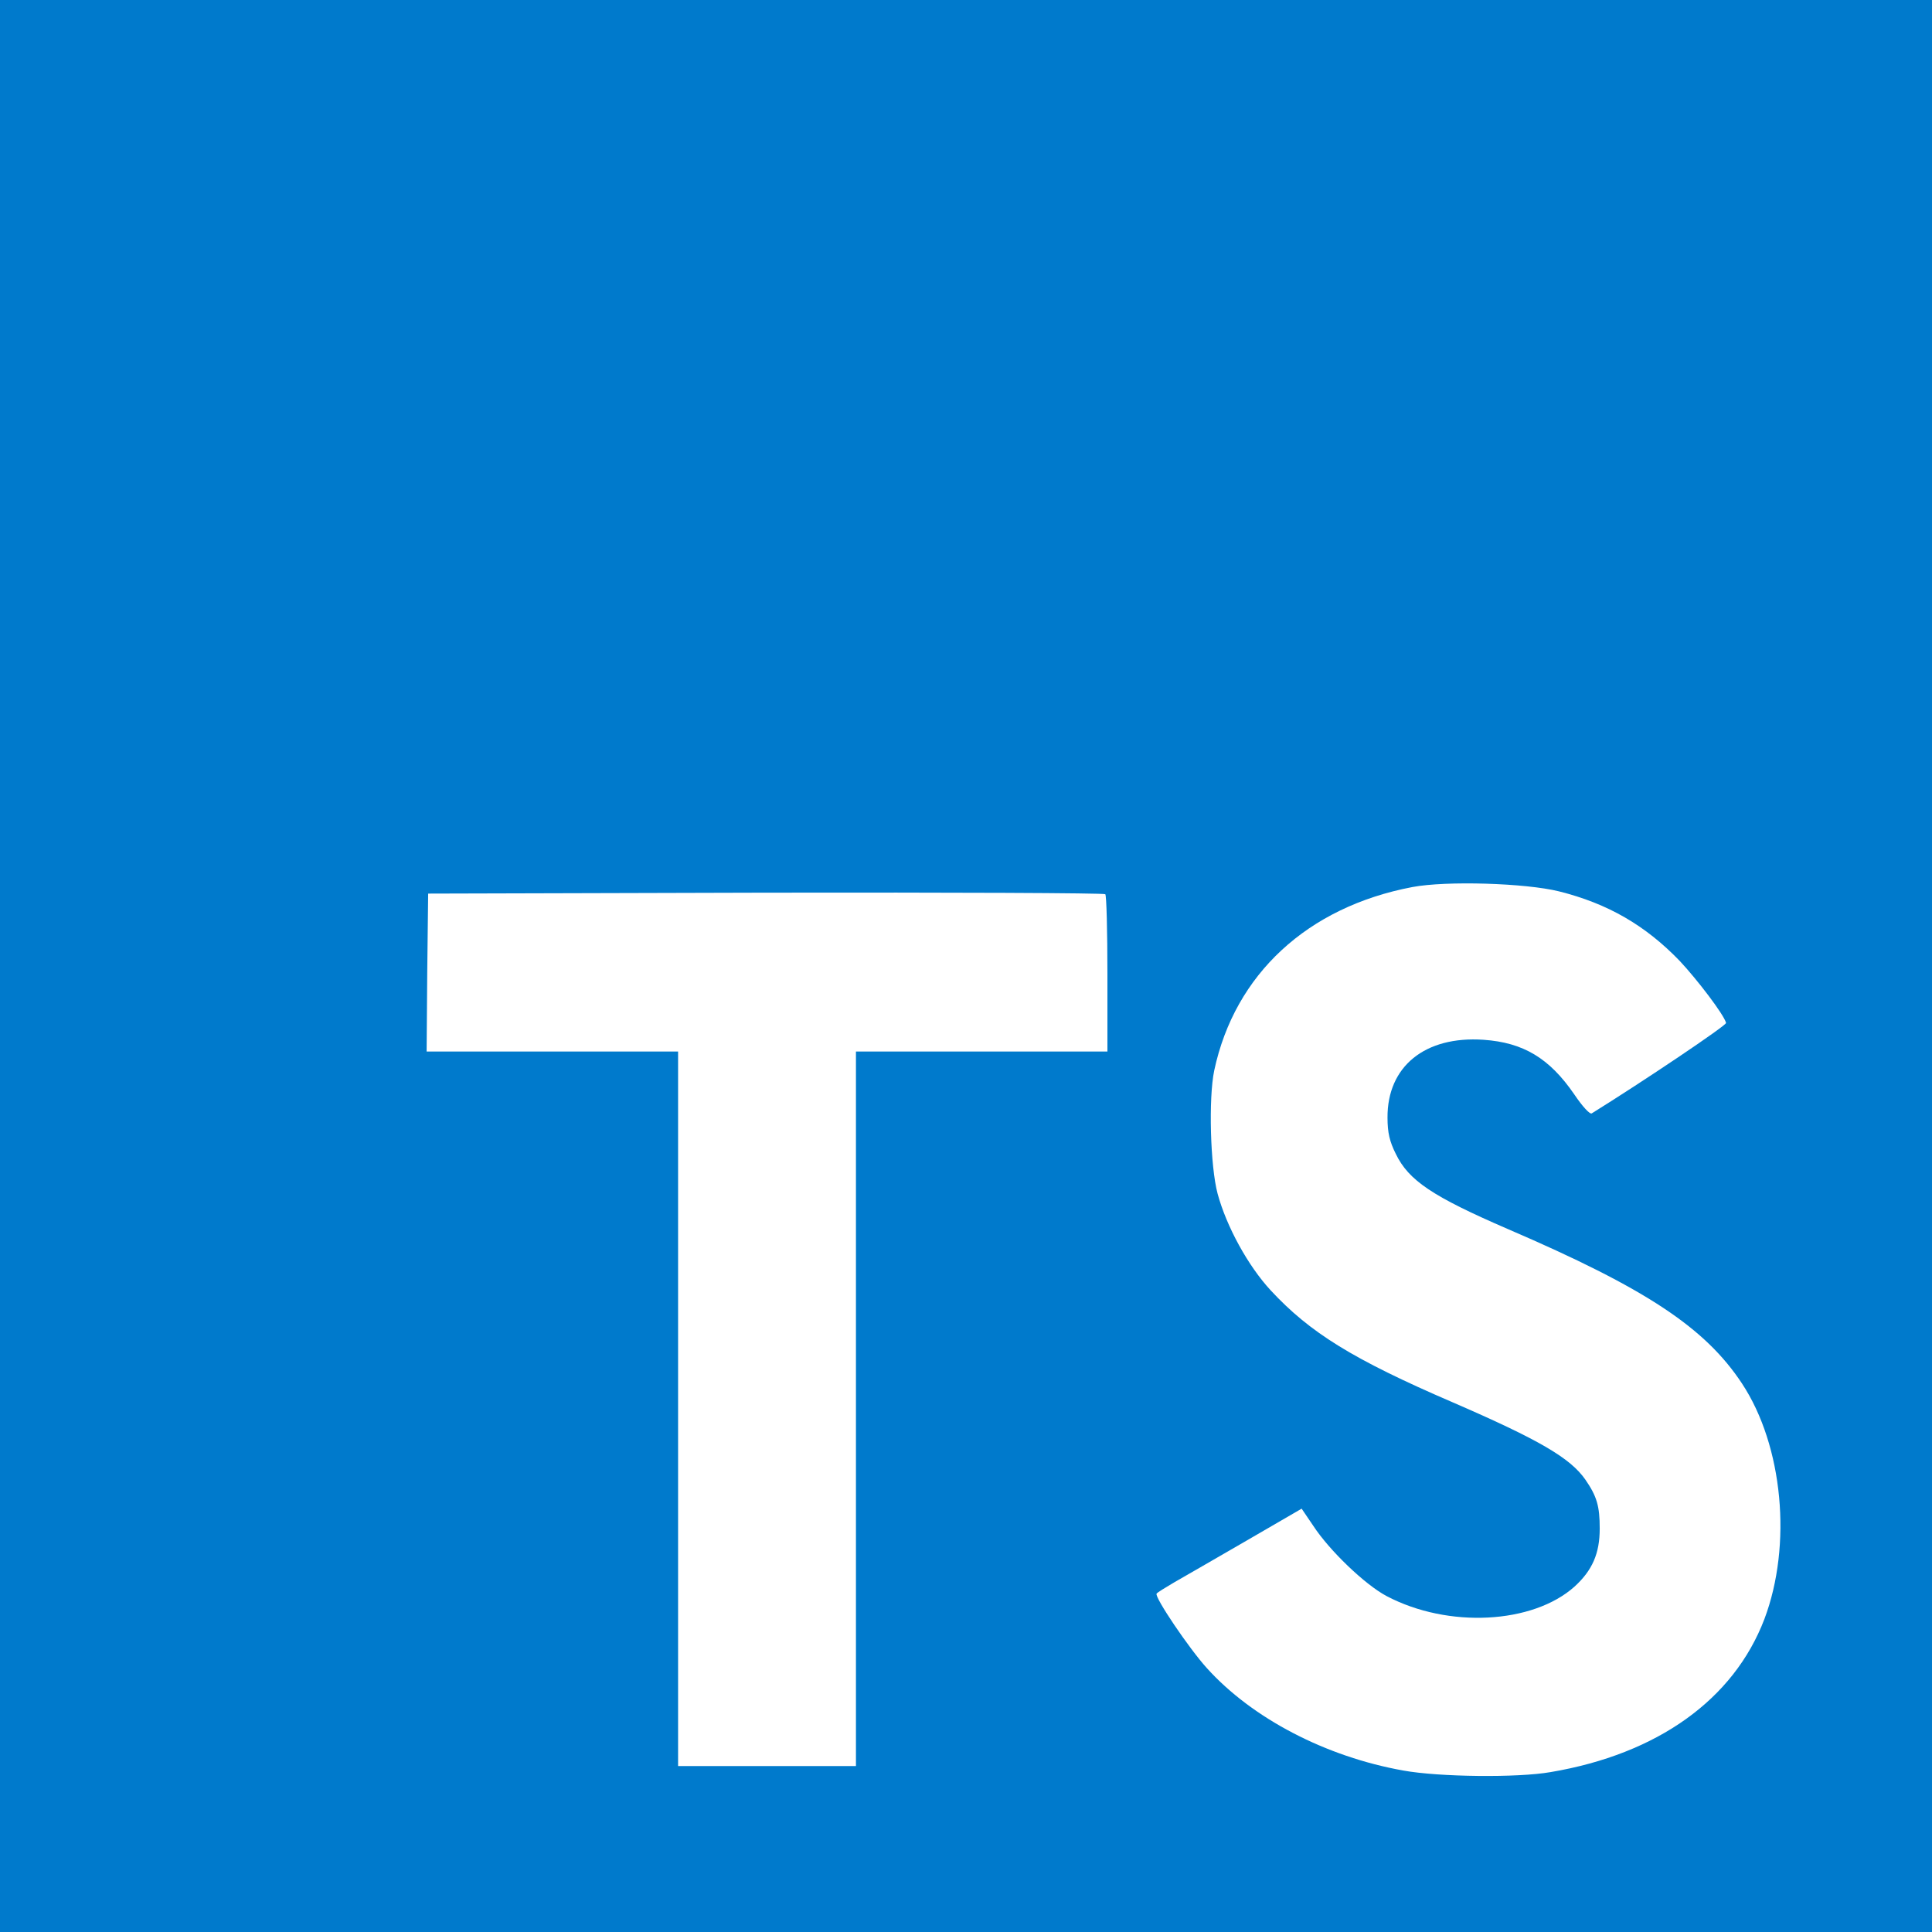
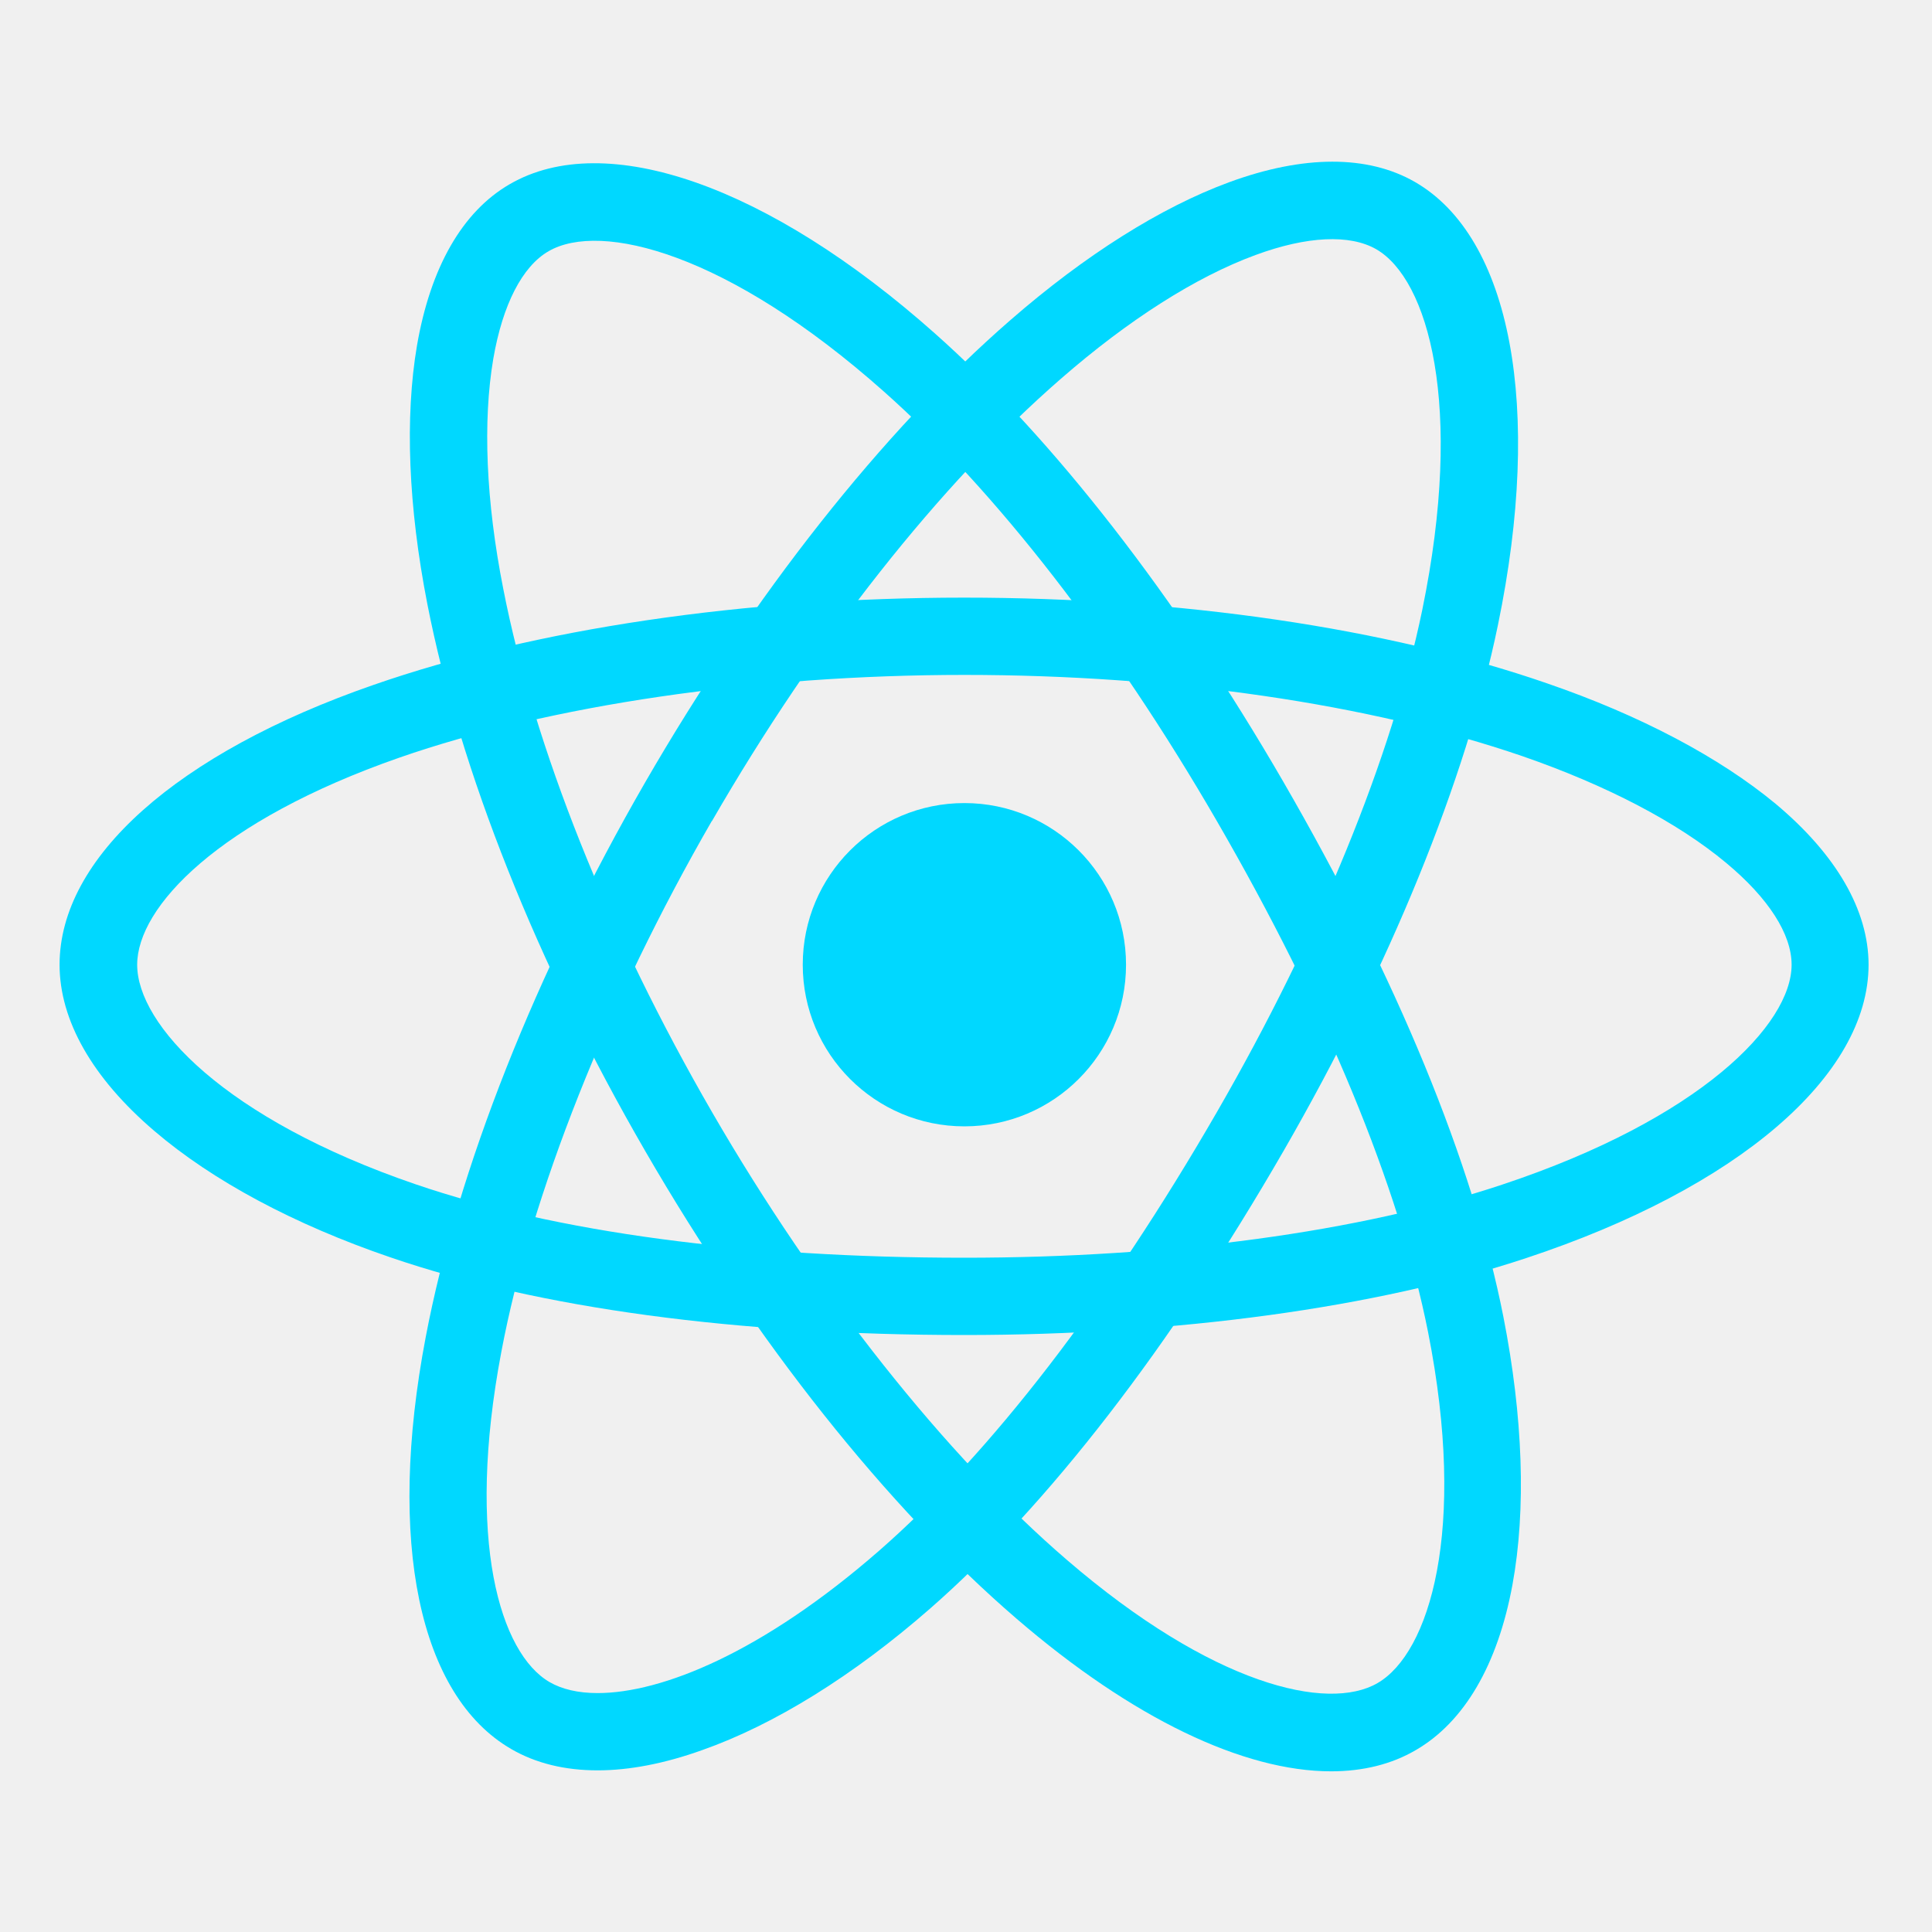
- <svg xmlns="http://www.w3.org/2000/svg" width="256px" height="256px" viewBox="0 0 256 256" version="1.1" preserveAspectRatio="xMidYMid">
+ <svg xmlns="http://www.w3.org/2000/svg" id="Layer_2" style="enable-background:new 0 0 600 600;" version="1.1" viewBox="0 0 600 600" xml:space="preserve">
+   <style type="text/css">
+ 	.st0{fill:#00D8FF;}
+ </style>
+   <circle class="st0" cx="299.5" cy="299.6" r="50.2" />
  <g>
-     <polygon fill="#007ACC" transform="translate(128, 128) scale(1, -1) translate(-128, -128) " points="0 128 0 0 128 0 256 0 256 128 256 256 128 256 0 256" />
-     <path d="M146.658,223.437 L146.739,212.953 L130.079,212.953 L113.419,212.953 L113.419,165.613 L113.419,118.274 L101.635,118.274 L89.851,118.274 L89.851,165.613 L89.851,212.953 L73.19,212.953 L56.53,212.953 L56.53,223.234 C56.53,228.923 56.652,233.677 56.814,233.799 C56.936,233.961 77.213,234.043 101.797,234.002 L146.536,233.88 L146.658,223.437 Z" fill="#FFFFFF" transform="translate(101.6346, 176.143) rotate(-180) translate(-101.6346, -176.143) " />
-     <path d="M206.567,234.272 C213.068,232.647 218.026,229.762 222.577,225.048 C224.934,222.529 228.428,217.937 228.713,216.84 C228.794,216.515 217.66,209.038 210.915,204.852 C210.671,204.69 209.696,205.746 208.598,207.372 C205.307,212.167 201.853,214.239 196.57,214.605 C188.809,215.133 183.811,211.07 183.852,204.284 C183.852,202.292 184.136,201.114 184.949,199.489 C186.656,195.953 189.825,193.84 199.781,189.533 C218.107,181.65 225.949,176.449 230.826,169.053 C236.271,160.804 237.49,147.638 233.792,137.845 C229.729,127.199 219.651,119.966 205.469,117.569 C201.081,116.797 190.678,116.918 185.965,117.772 C175.684,119.6 165.932,124.68 159.918,131.344 C157.561,133.945 152.969,140.731 153.254,141.218 C153.376,141.381 154.432,142.031 155.61,142.722 C156.748,143.372 161.056,145.851 165.119,148.207 L172.474,152.474 L174.018,150.198 C176.172,146.907 180.885,142.397 183.73,140.893 C191.897,136.586 203.113,137.195 208.639,142.153 C210.996,144.306 211.971,146.541 211.971,149.833 C211.971,152.799 211.605,154.099 210.061,156.334 C208.07,159.179 204.007,161.576 192.466,166.574 C179.26,172.263 173.571,175.798 168.37,181.406 C165.363,184.657 162.518,189.858 161.34,194.206 C160.365,197.823 160.121,206.884 160.893,210.541 C163.616,223.301 173.246,232.2 187.143,234.841 C191.654,235.694 202.137,235.369 206.567,234.272 Z" fill="#FFFFFF" transform="translate(194.5785, 176.1902) scale(1, -1) translate(-194.5785, -176.1902) " />
+     <path class="st0" d="M299.5,414.6c-70.5,0-132.1-8.3-178.2-24.1c-29.9-10.2-55.3-23.8-73.4-39.3c-19.2-16.4-29.4-34.3-29.4-51.6   c0-33.2,36.4-65.7,97.5-86.9c50-17.4,115.2-27.1,183.4-27.1c67,0,131.3,9.4,181,26.6c29.1,10,53.6,23,71,37.4   c18.9,15.8,28.9,33.1,28.9,50c0,34.5-40.7,69.4-106.3,91.1C427.6,406.1,365.6,414.6,299.5,414.6z M299.5,209.6   c-64.7,0-128.7,9.4-175.5,25.7c-56.2,19.6-81.4,46.4-81.4,64.3c0,18.6,27.1,47.9,86.5,68.2c43.6,14.9,102.6,22.8,170.4,22.8   c63.6,0,122.9-8,167-22.7c61.7-20.5,89.9-49.8,89.9-68.3c0-9.5-7.2-20.7-20.3-31.6c-15.1-12.6-37.1-24.1-63.4-33.2   C425.4,218.6,363.9,209.6,299.5,209.6z" />
+   </g>
+   <g>
+     <path class="st0" d="M185.6,549.8c-10.2,0-19.2-2.2-26.8-6.6c-28.7-16.6-38.7-64.4-26.6-127.9c9.9-52.1,34.1-113.3,68.2-172.4   c33.5-58,73.7-109,113.4-143.5c23.2-20.2,46.7-35,67.9-42.8c23.1-8.5,43.1-8.5,57.7-0.1c29.9,17.2,39.8,70,25.8,137.6   c-9.9,48-33.5,105.9-66.5,163.2c-35.2,61-73.2,110.2-109.9,142.3c-23.8,20.8-48.3,36-70.7,43.9   C206.4,547.7,195.4,549.8,185.6,549.8z M210.7,248.9l10.4,6c-32.3,56-56.2,116.1-65.4,164.9c-11.1,58.5-0.4,93.7,15,102.6   c3.8,2.2,8.8,3.4,14.9,3.4c19.9,0,51.2-12.6,87.4-44.2c34.7-30.3,71-77.5,104.9-136.2c31.8-55.1,54.4-110.5,63.8-156   c13.1-63.7,1.8-102.7-14.3-112c-8.2-4.7-21.5-4.1-37.5,1.8c-18.5,6.8-39.4,20.1-60.4,38.4c-37.7,32.8-76.2,81.6-108.4,137.4   L210.7,248.9z" />
+   </g>
+   <g>
+     <path class="st0" d="M413.4,550.1c-27.2,0-61.7-16.4-97.7-47.4c-40.2-34.6-81.1-86.1-115.3-145.2v0c-33.6-58-57.6-118.3-67.7-170   c-5.9-30.2-7-57.9-3.2-80.2c4.2-24.3,14.1-41.6,28.8-50.1c29.8-17.3,80.5,0.5,132.1,46.4c36.6,32.5,75,81.9,108.1,139.1   c35.3,61,59,118.5,68.4,166.3c6.1,31,7.1,59.8,2.8,83.2c-4.6,24.9-15,42.6-30,51.3C432.2,547.9,423.3,550.1,413.4,550.1z    M221.2,345.5c32.4,56,72.6,106.7,110.2,139c45.1,38.8,80.9,47.2,96.4,38.2c16.1-9.3,27.9-47.4,15.7-109   c-9-45.2-31.7-100.2-65.7-158.9c-31.9-55.1-68.6-102.4-103.3-133.2C225.9,78.4,186.5,68.7,170.4,78c-8.2,4.7-14.3,16.6-17.2,33.4   c-3.3,19.4-2.3,44.2,3.1,71.5C165.9,232,188.9,289.7,221.2,345.5L221.2,345.5z" />
  </g>
</svg>
